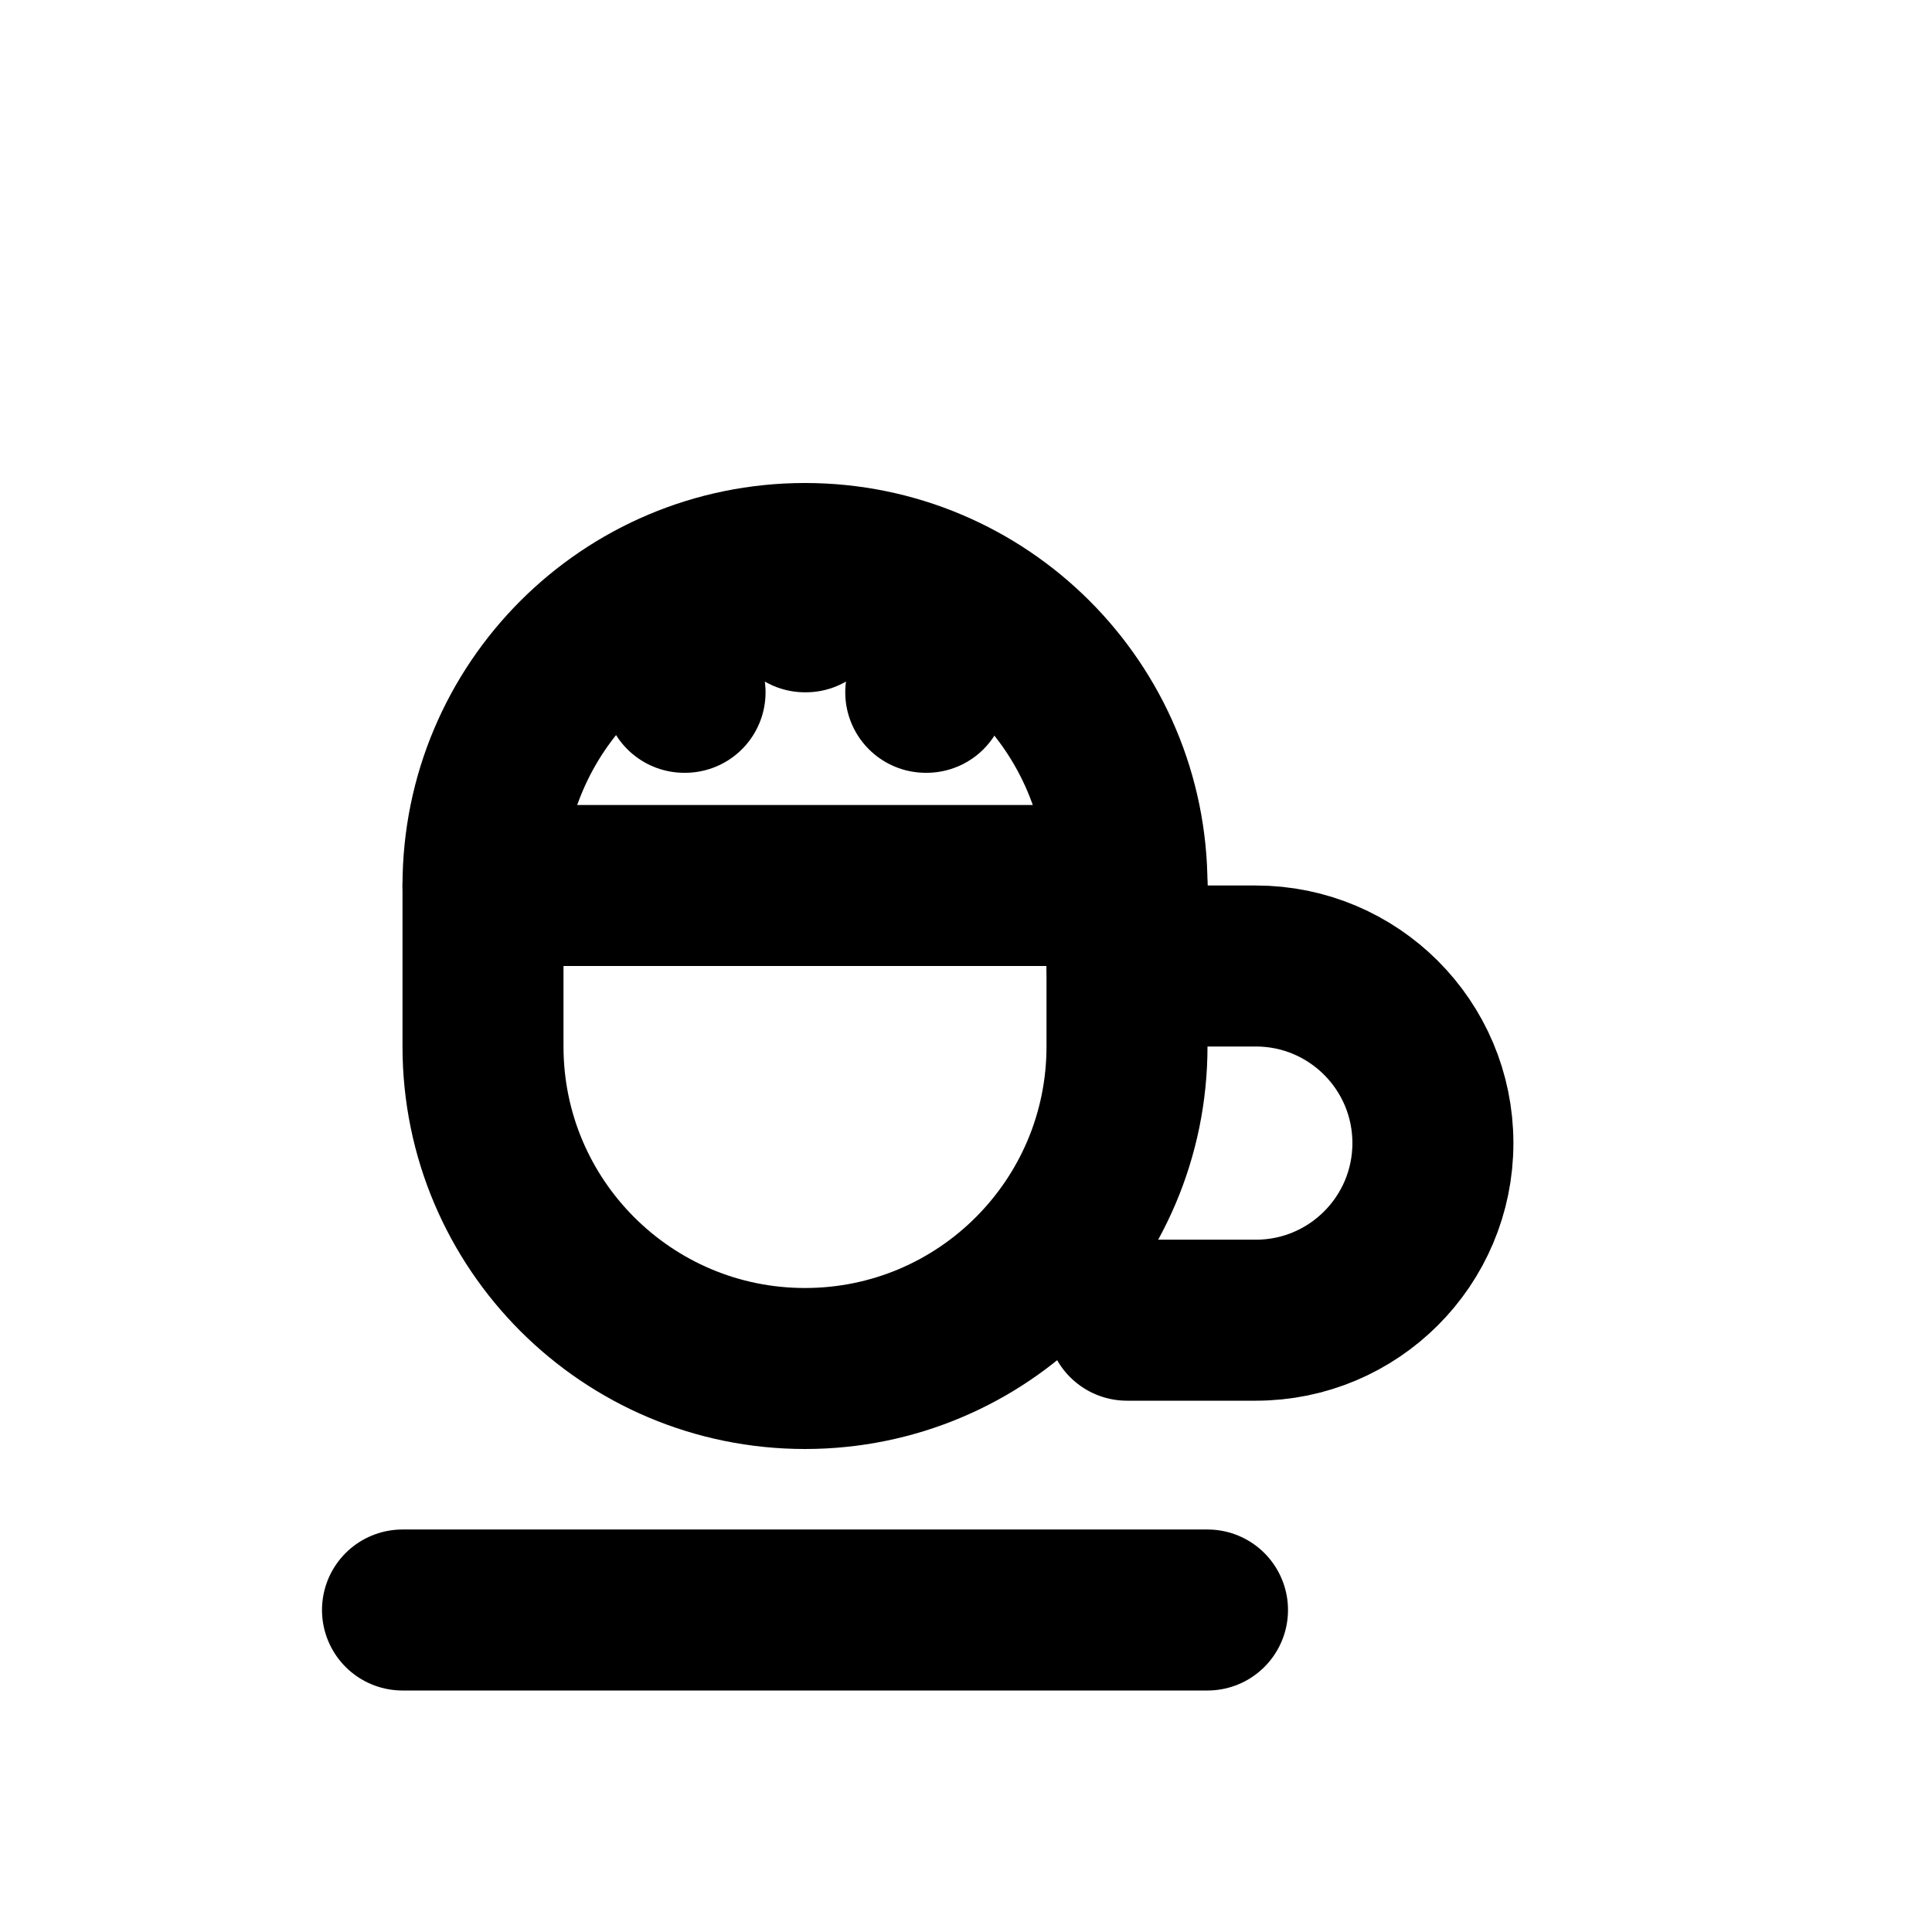
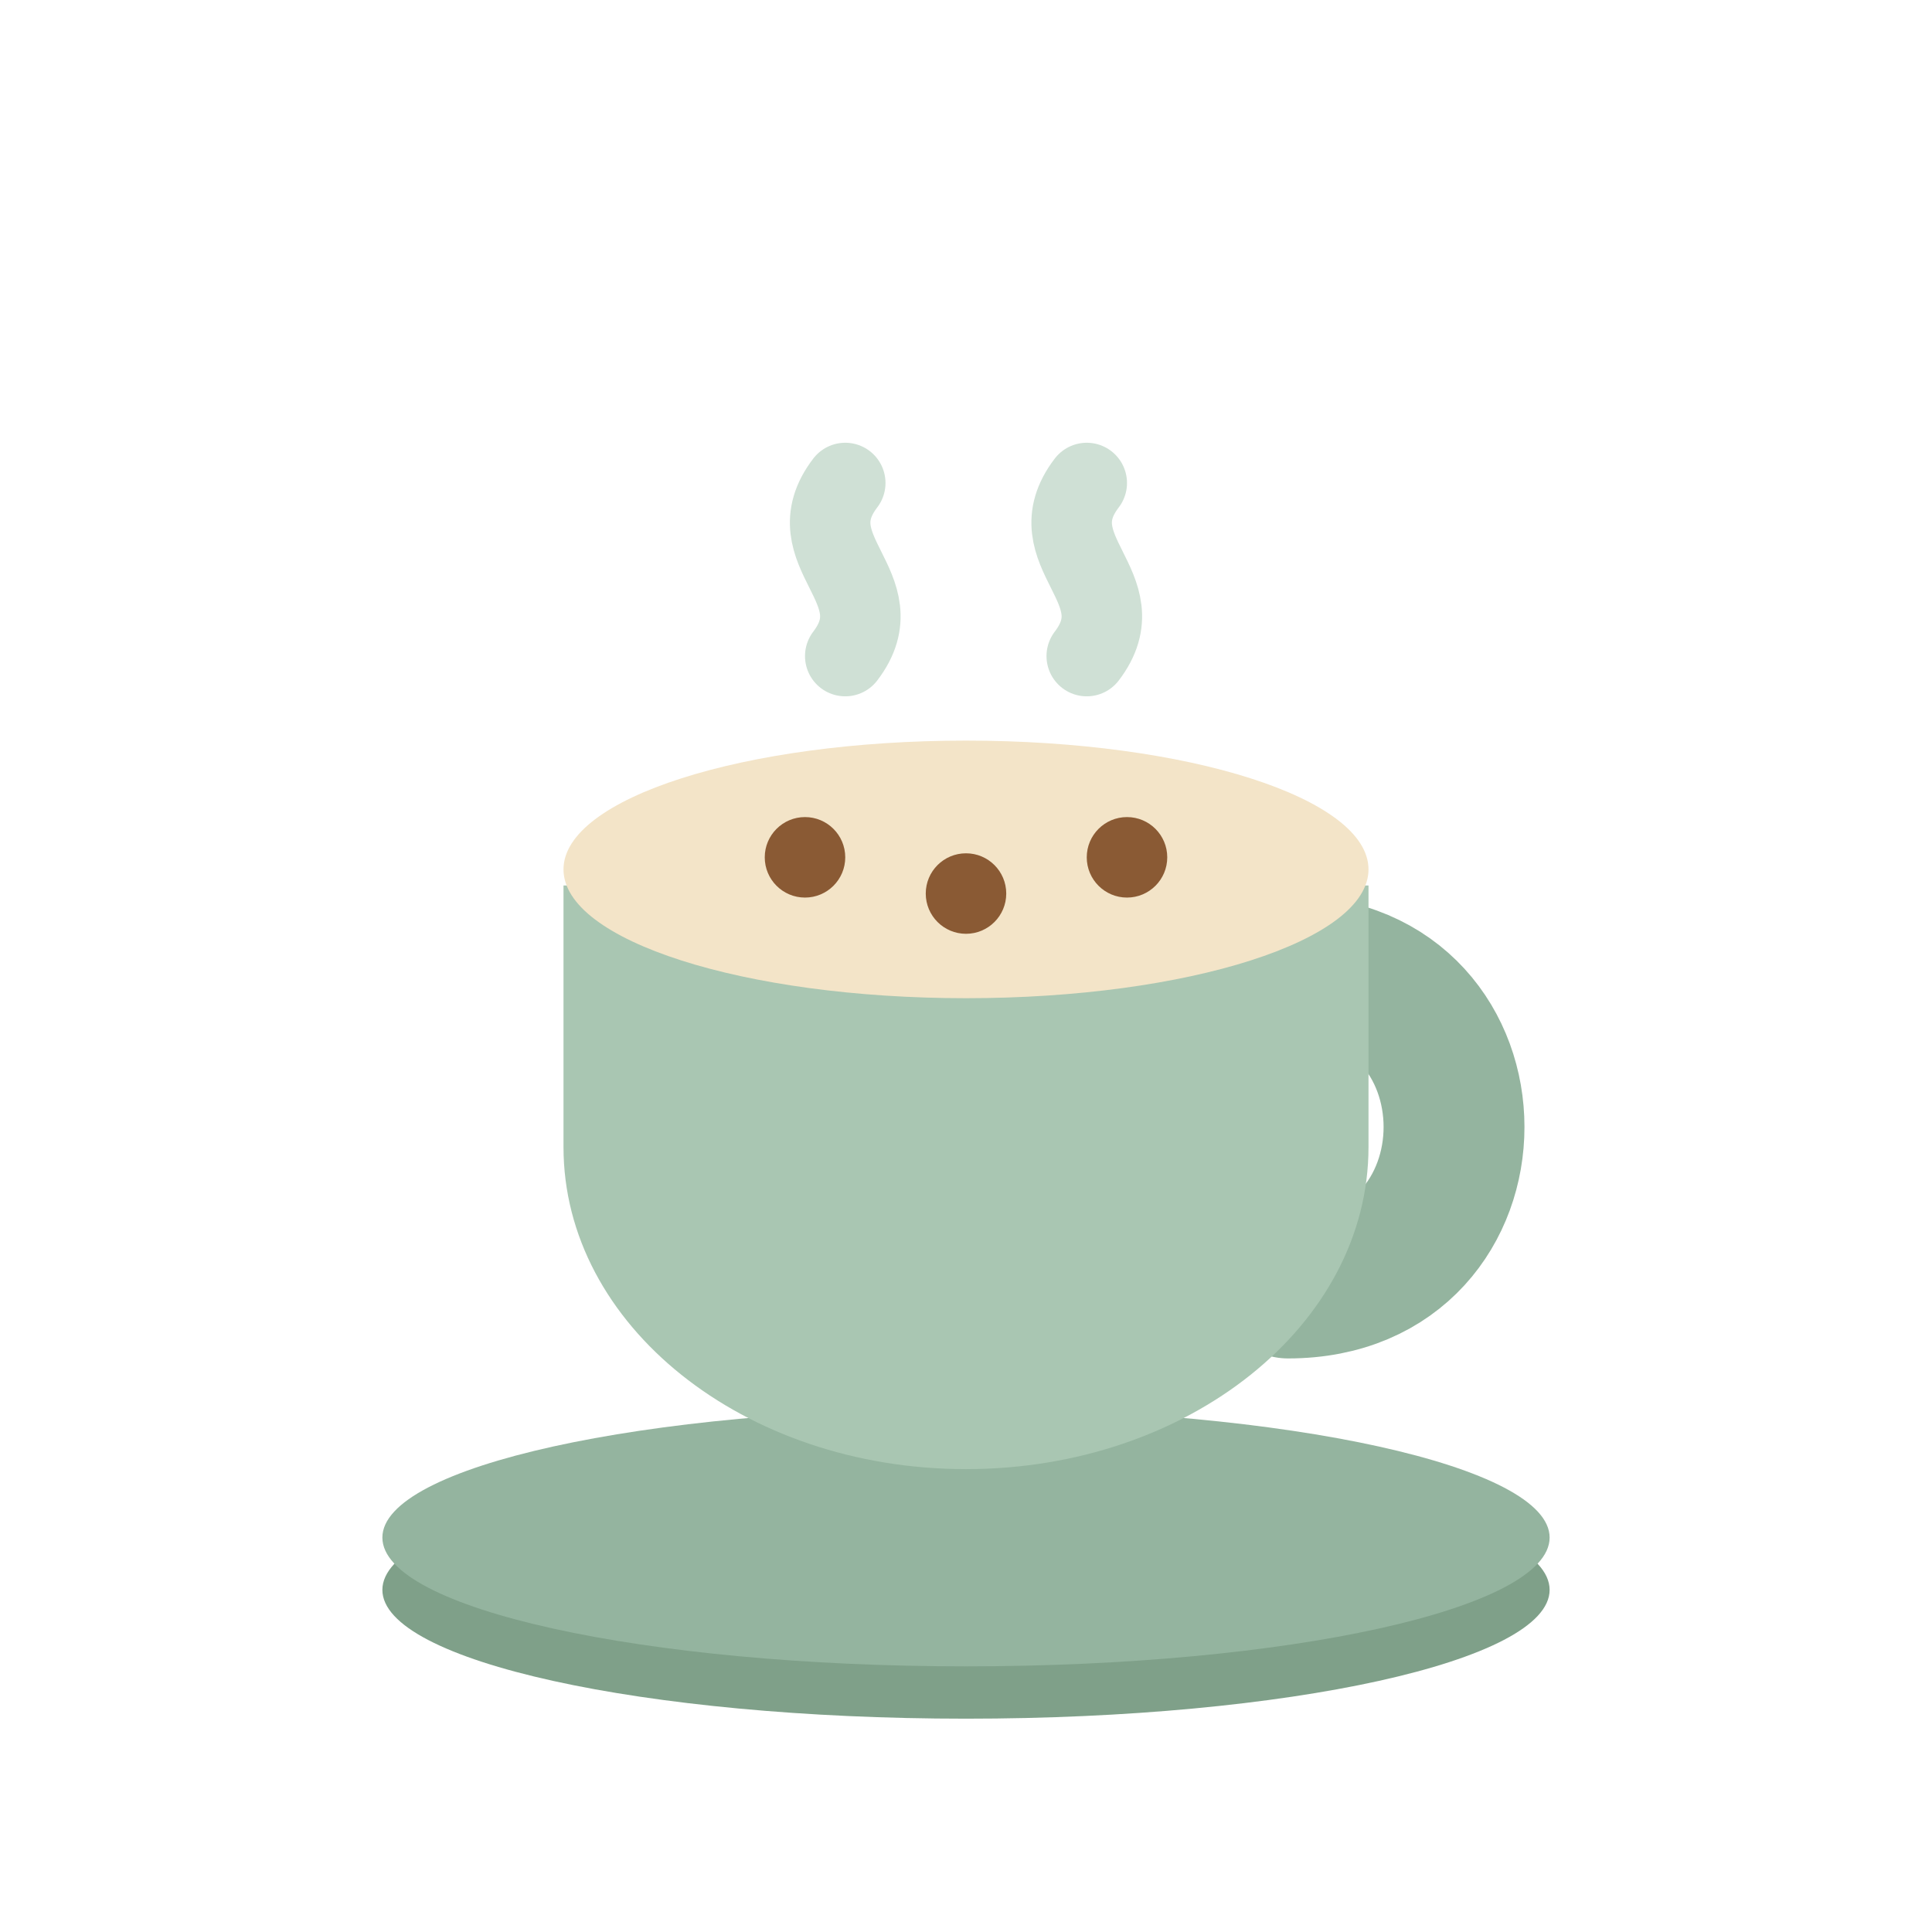
- <svg xmlns="http://www.w3.org/2000/svg" width="24" height="24" viewBox="0 0 24 24" fill="none" stroke="currentColor" stroke-width="2" stroke-linecap="round" stroke-linejoin="round" aria-label="cappuccino">
-   <path d="M6 11h8v2a4 4 0 0 1-4 4h0a4 4 0 0 1-4-4z" />
-   <path d="M14 12h1.6a2.2 2.2 0 0 1 0 4.4H14" />
-   <path d="M6 11a4 4 0 0 1 8 0" />
-   <path d="M8.5 8.6h.01M10 7.6h.01M11.5 8.6h.01" />
-   <path d="M5 20h10" />
+ <svg xmlns="http://www.w3.org/2000/svg" width="48" height="48" viewBox="0 0 48 48" fill="none" aria-label="cappuccino">
+   <ellipse cx="24" cy="39.5" rx="14.5" ry="3.2" fill="#7FA089" />
+   <ellipse cx="24" cy="38.2" rx="14.5" ry="3.2" fill="#94B49F" />
+   <path d="M32 24c5.5 0 5.5 8 0 8" stroke="#94B49F" stroke-width="3.5" stroke-linecap="round" fill="none" />
+   <path d="M14 22h20v6.5a10 8 0 0 1-20 0z" fill="#A9C6B2" />
+   <ellipse cx="24" cy="21.6" rx="10" ry="3.2" fill="#F3E4C8" />
+   <g fill="#8A5A34">
+     <circle cx="20" cy="21.3" r="1" />
+     <circle cx="24" cy="22.2" r="1" />
+     <circle cx="28" cy="21.3" r="1" />
+   </g>
+   <g stroke="#CFE0D5" stroke-width="2" stroke-linecap="round">
+     <path d="M21 12c-1.3 1.7 1.3 2.6 0 4.3" />
+     <path d="M27 12c-1.3 1.7 1.3 2.6 0 4.3" />
+   </g>
</svg>
